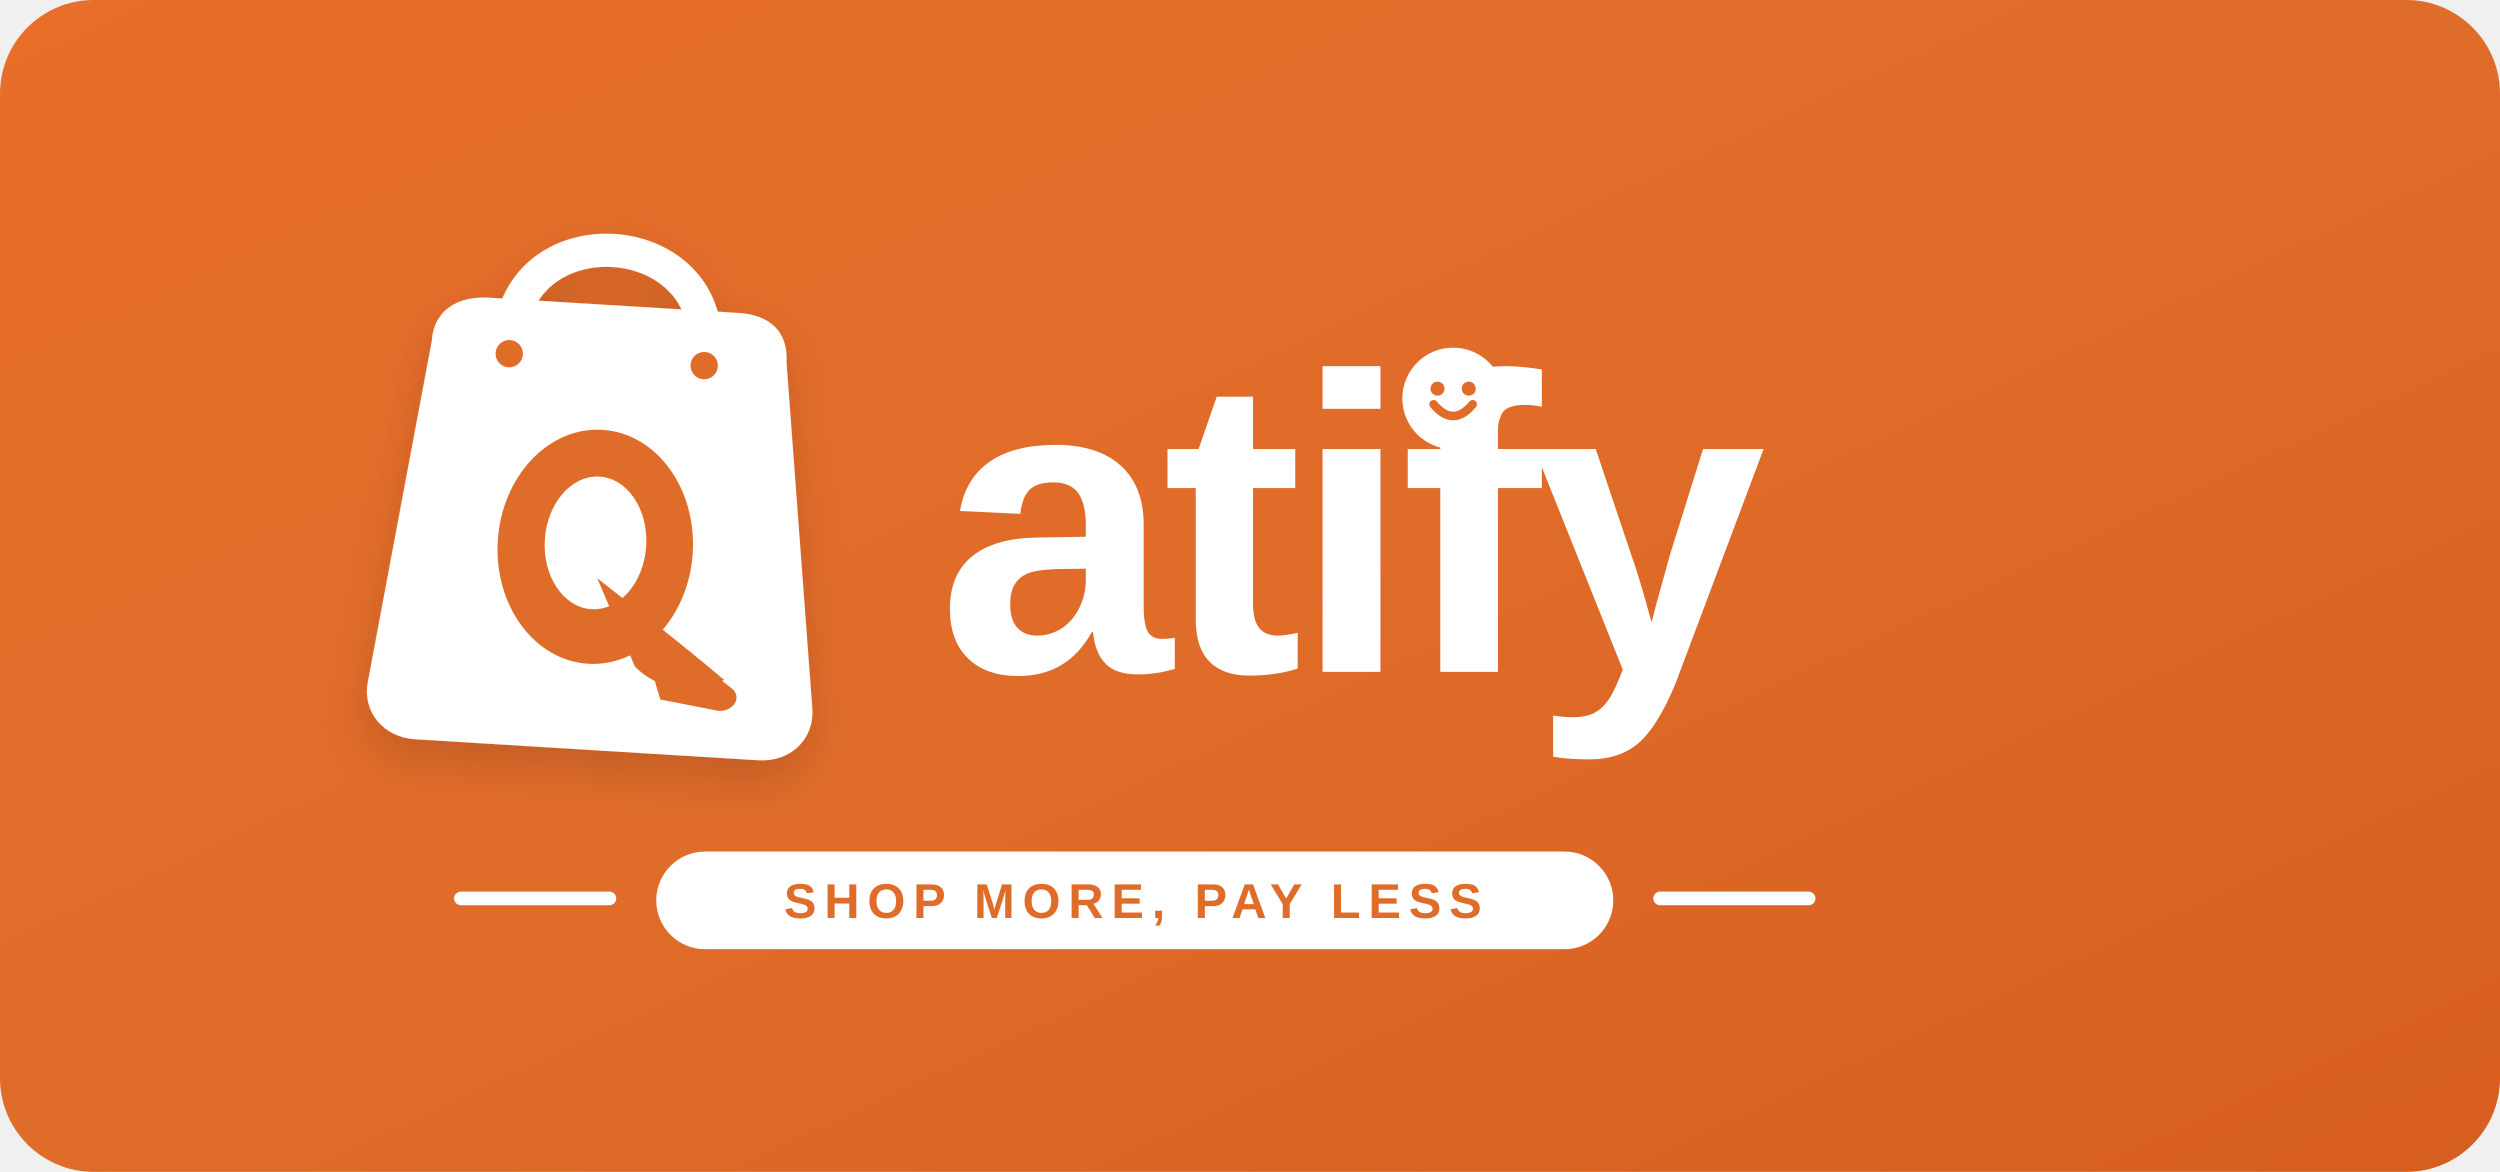
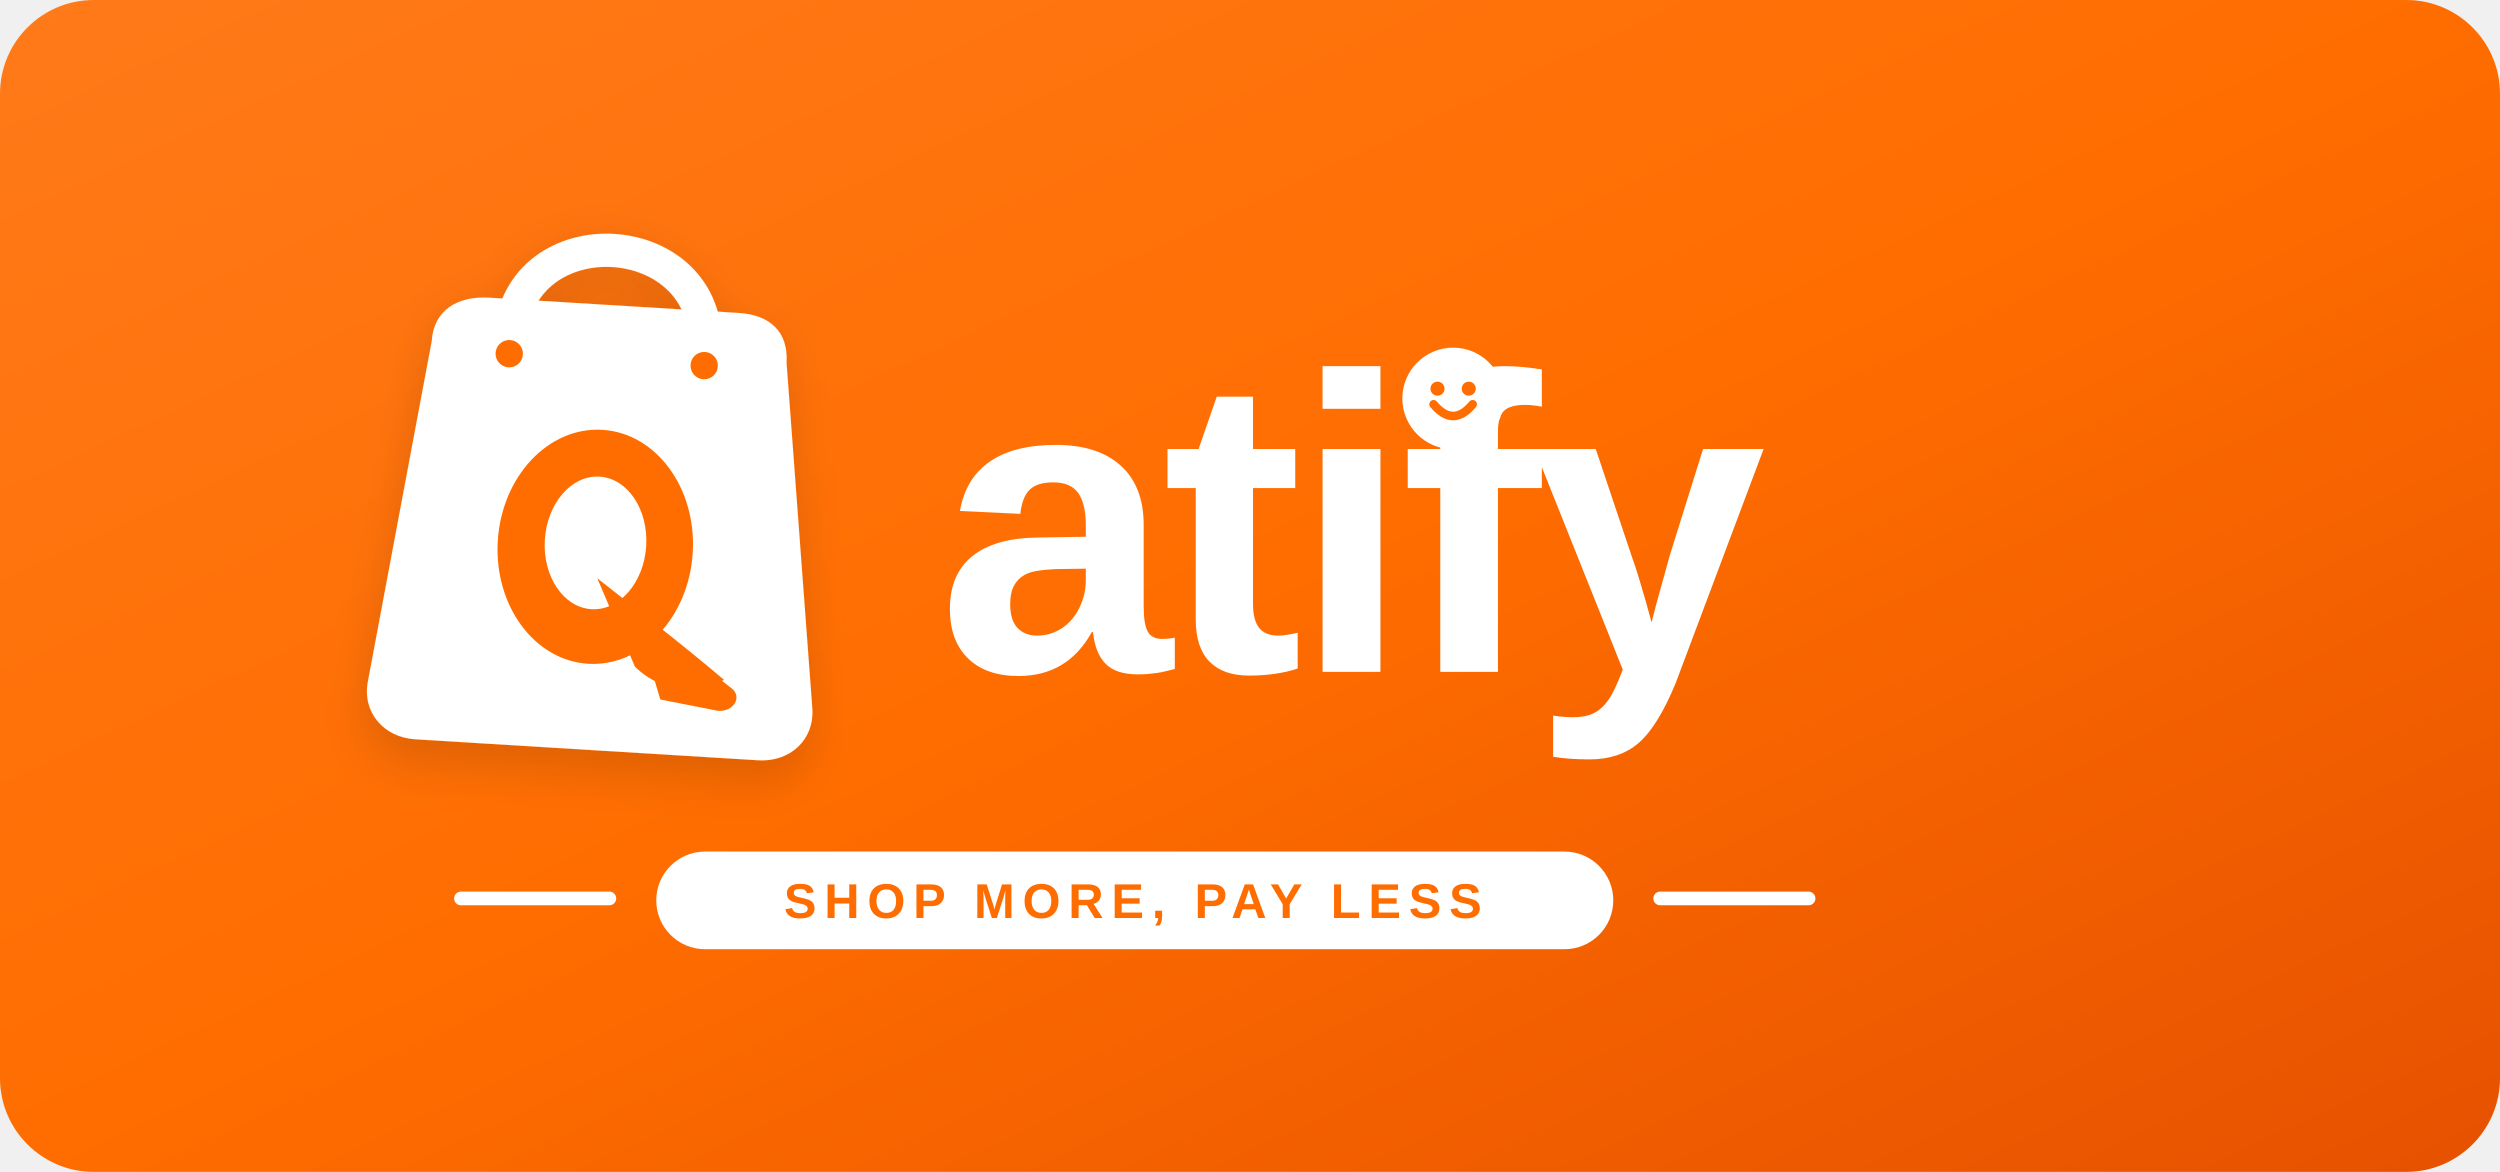
<svg xmlns="http://www.w3.org/2000/svg" width="640" height="300" viewBox="0 0 640 300" fill="none">
  <defs>
    <linearGradient id="qatifyOrangeGrad" x1="0%" y1="0%" x2="100%" y2="100%">
-       <stop offset="0%" stop-color="#E86E2A" />
-       <stop offset="50%" stop-color="#E06C2A" />
-       <stop offset="100%" stop-color="#D65D1E" />
+       <stop offset="0%" stop-color="#FF7A1A" />
+       <stop offset="50%" stop-color="#FF6D00" />
+       <stop offset="100%" stop-color="#E65100" />
    </linearGradient>
    <filter id="cardShadow" x="-10%" y="-10%" width="125%" height="125%">
      <feDropShadow dx="0" dy="5" stdDeviation="6" flood-color="#000000" flood-opacity="0.14" />
    </filter>
  </defs>
  <rect width="640" height="300" rx="24" fill="url(#qatifyOrangeGrad)" />
  <g transform="translate(68, 38)">
    <g transform="rotate(3.5 85 92)" filter="url(#cardShadow)">
      <path d="M 60 50 C 60 18, 110 18, 110 50" stroke="#FFFFFF" stroke-width="8.5" stroke-linecap="round" fill="none" />
      <path d="M 40 52 C 40 44, 46 40, 54 40 L 118 40 C 126 40, 131 44, 131 52 L 143 140 C 144 148, 138 154, 130 154 L 42 154 C 34 154, 28 148, 29 140 Z" fill="#FFFFFF" />
-       <circle cx="60" cy="54" r="3.5" fill="#E06C2A" />
-       <circle cx="110" cy="54" r="3.5" fill="#E06C2A" />
+       <circle cx="60" cy="54" r="3.5" fill="#FF6D00" />
+       <circle cx="110" cy="54" r="3.5" fill="#FF6D00" />
      <g id="letter-Q">
-         <ellipse cx="85" cy="102" rx="25" ry="30" fill="#E06C2A" />
+         <ellipse cx="85" cy="102" rx="25" ry="30" fill="#FF6D00" />
        <ellipse cx="85" cy="101" rx="13" ry="17" fill="#FFFFFF" />
-         <path d="M 86 110 C 96 117, 108 125, 120 134 C 114 137, 105 139, 97 132 Z" fill="#E06C2A" />
-         <path d="M 96 118 L 122 136 C 125 138, 123 142, 119 142 L 104 140 Z" fill="#E06C2A" />
+         <path d="M 86 110 C 96 117, 108 125, 120 134 C 114 137, 105 139, 97 132 Z" fill="#FF6D00" />
+         <path d="M 96 118 L 122 136 C 125 138, 123 142, 119 142 L 104 140 Z" fill="#FF6D00" />
      </g>
    </g>
    <text x="172" y="134" font-family="'Plus Jakarta Sans', Arial, Helvetica, sans-serif" font-size="108" font-weight="900" letter-spacing="-2.5" fill="#FFFFFF">atify</text>
    <g transform="translate(304, 64)">
      <circle cx="0" cy="0" r="13" fill="#FFFFFF" />
-       <circle cx="-4" cy="-2.5" r="1.8" fill="#E06C2A" />
-       <circle cx="4" cy="-2.5" r="1.8" fill="#E06C2A" />
-       <path d="M -5 1.5 Q 0 7.5 5 1.5" stroke="#E06C2A" stroke-width="2.2" stroke-linecap="round" fill="none" />
+       <circle cx="-4" cy="-2.5" r="1.8" fill="#FF6D00" />
+       <circle cx="4" cy="-2.5" r="1.8" fill="#FF6D00" />
+       <path d="M -5 1.5 Q 0 7.5 5 1.5" stroke="#FF6D00" stroke-width="2.2" stroke-linecap="round" fill="none" />
    </g>
    <g transform="translate(0, 180)">
      <line x1="50" y1="12" x2="88" y2="12" stroke="#FFFFFF" stroke-width="3.5" stroke-linecap="round" />
      <rect x="100" y="0" width="245" height="25" rx="12.5" fill="#FFFFFF" />
-       <text x="222" y="17" font-family="'Plus Jakarta Sans', Arial, Helvetica, sans-serif" font-size="12.5" font-weight="900" letter-spacing="2" fill="#E06C2A" text-anchor="middle">SHOP MORE, PAY LESS</text>
+       <text x="222" y="17" font-family="'Plus Jakarta Sans', Arial, Helvetica, sans-serif" font-size="12.5" font-weight="900" letter-spacing="2" fill="#FF6D00" text-anchor="middle">SHOP MORE, PAY LESS</text>
      <line x1="357" y1="12" x2="395" y2="12" stroke="#FFFFFF" stroke-width="3.5" stroke-linecap="round" />
    </g>
  </g>
</svg>
